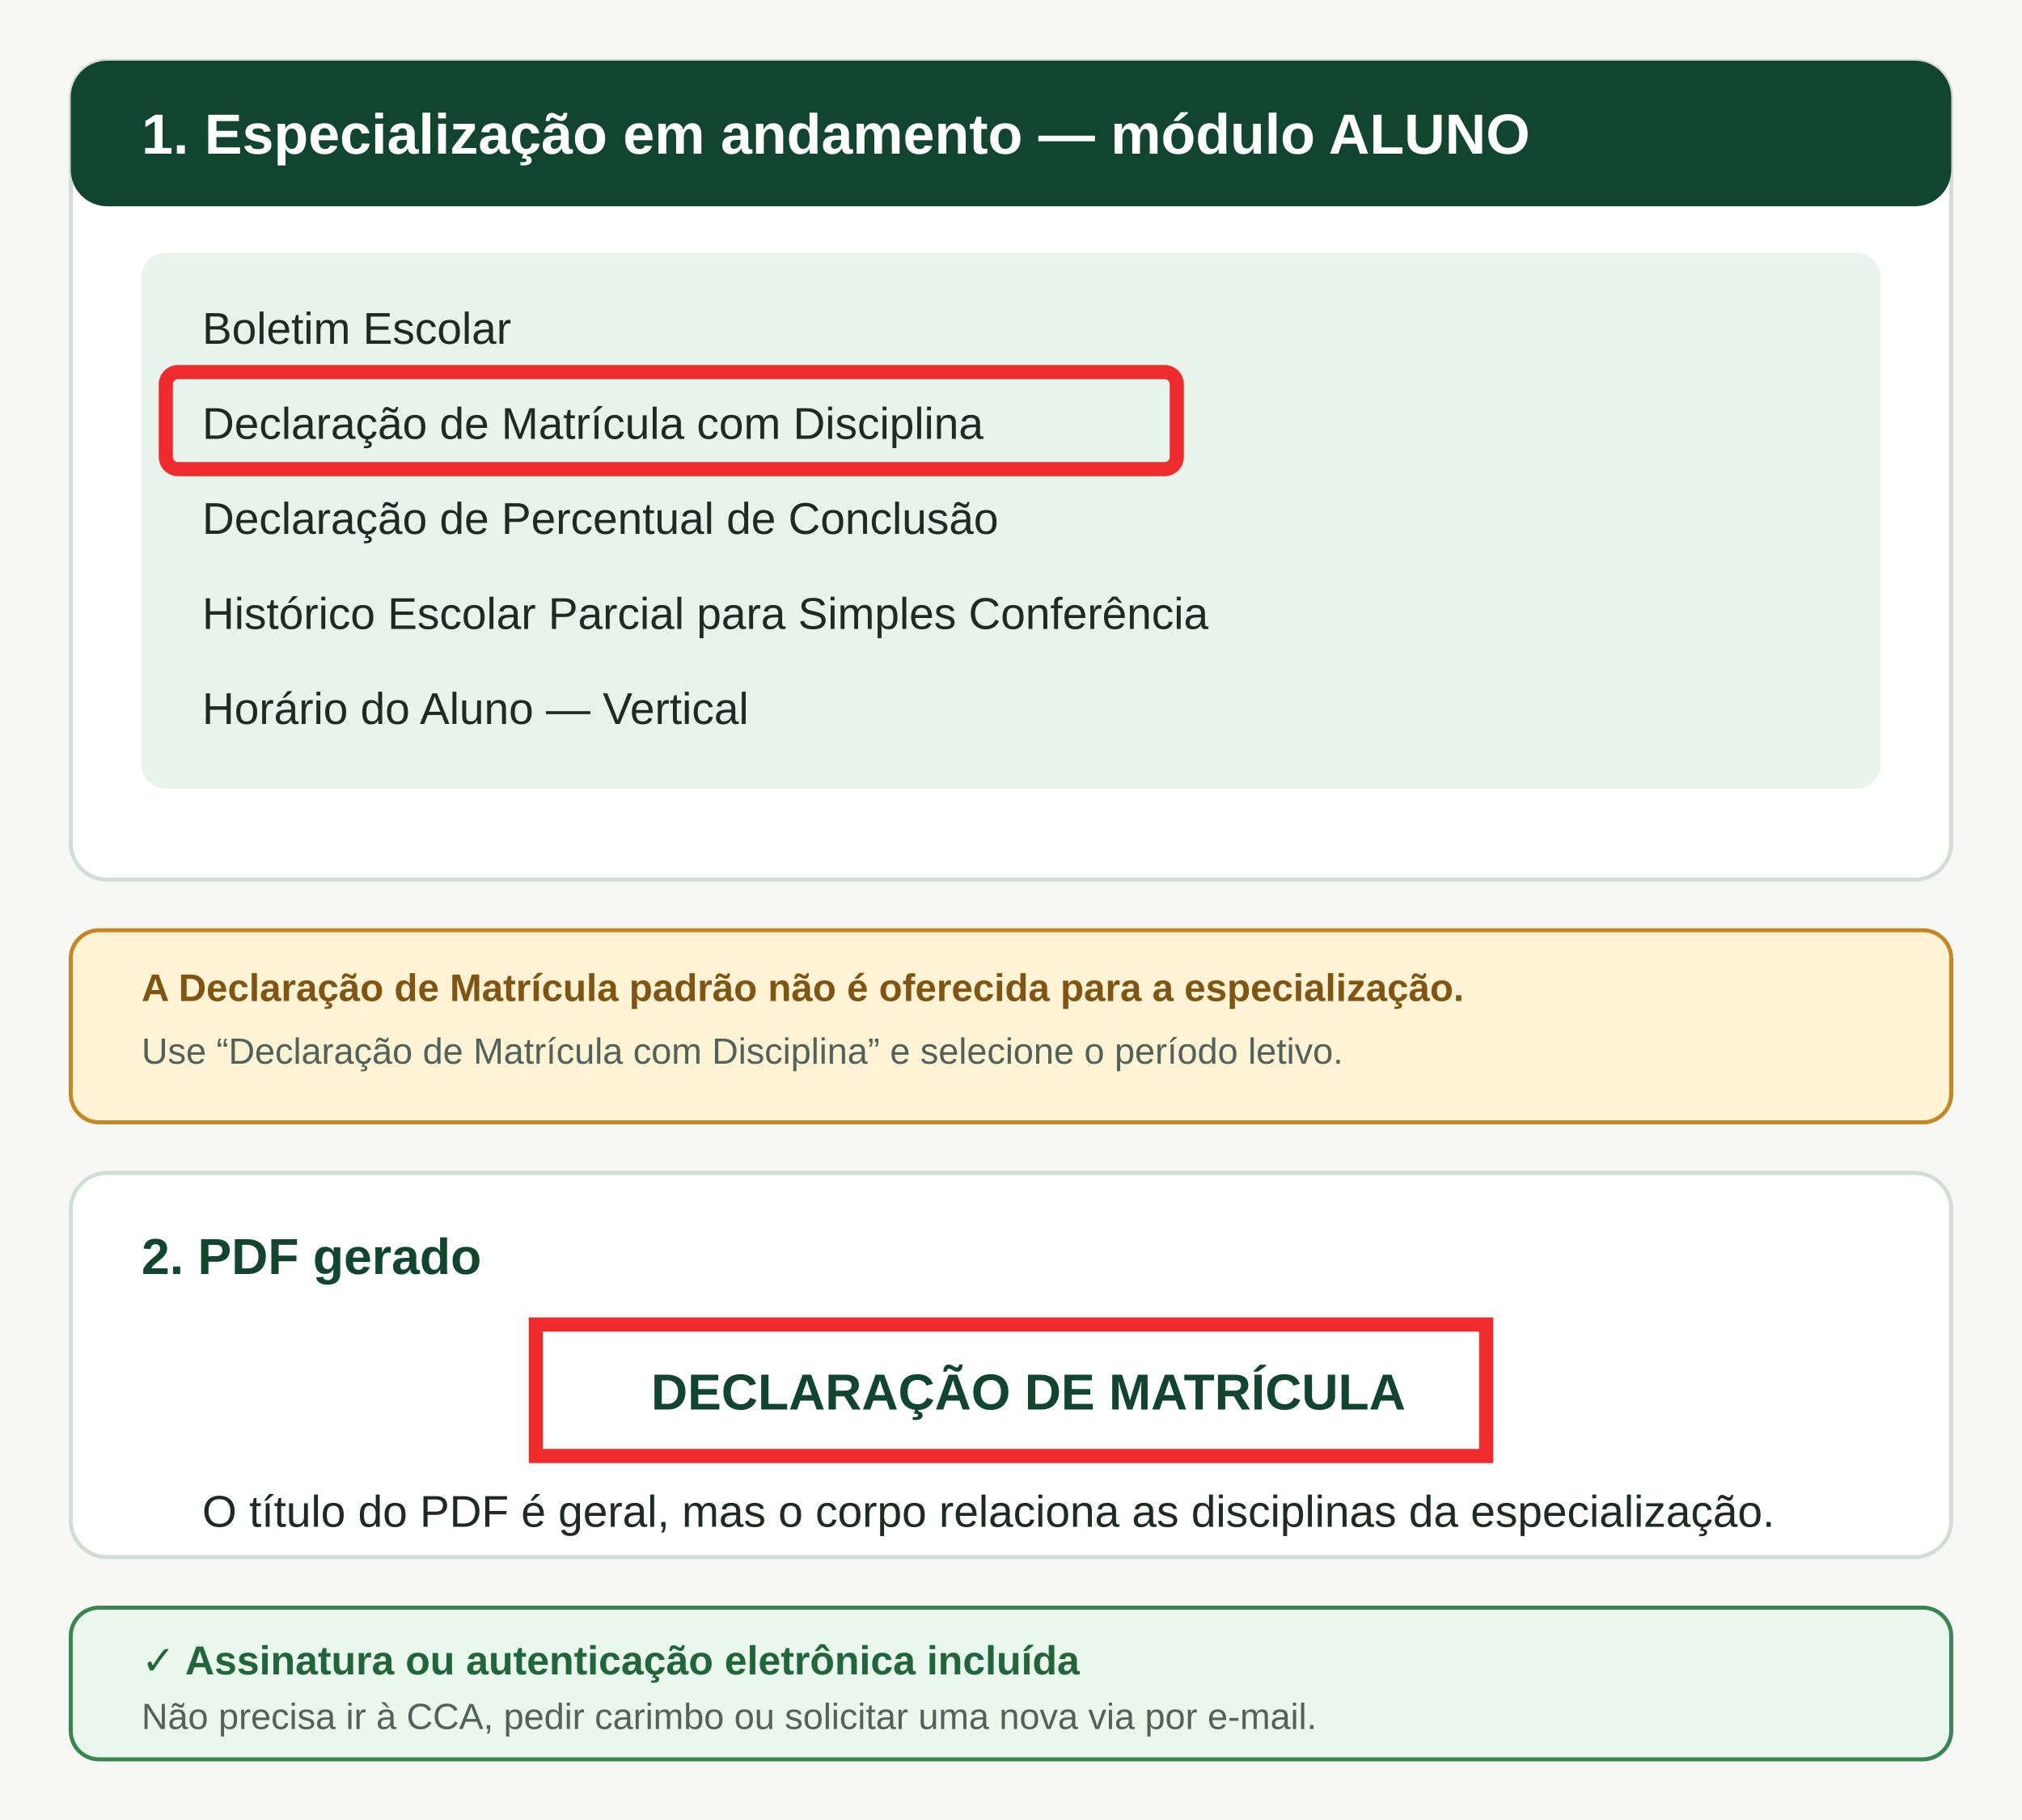
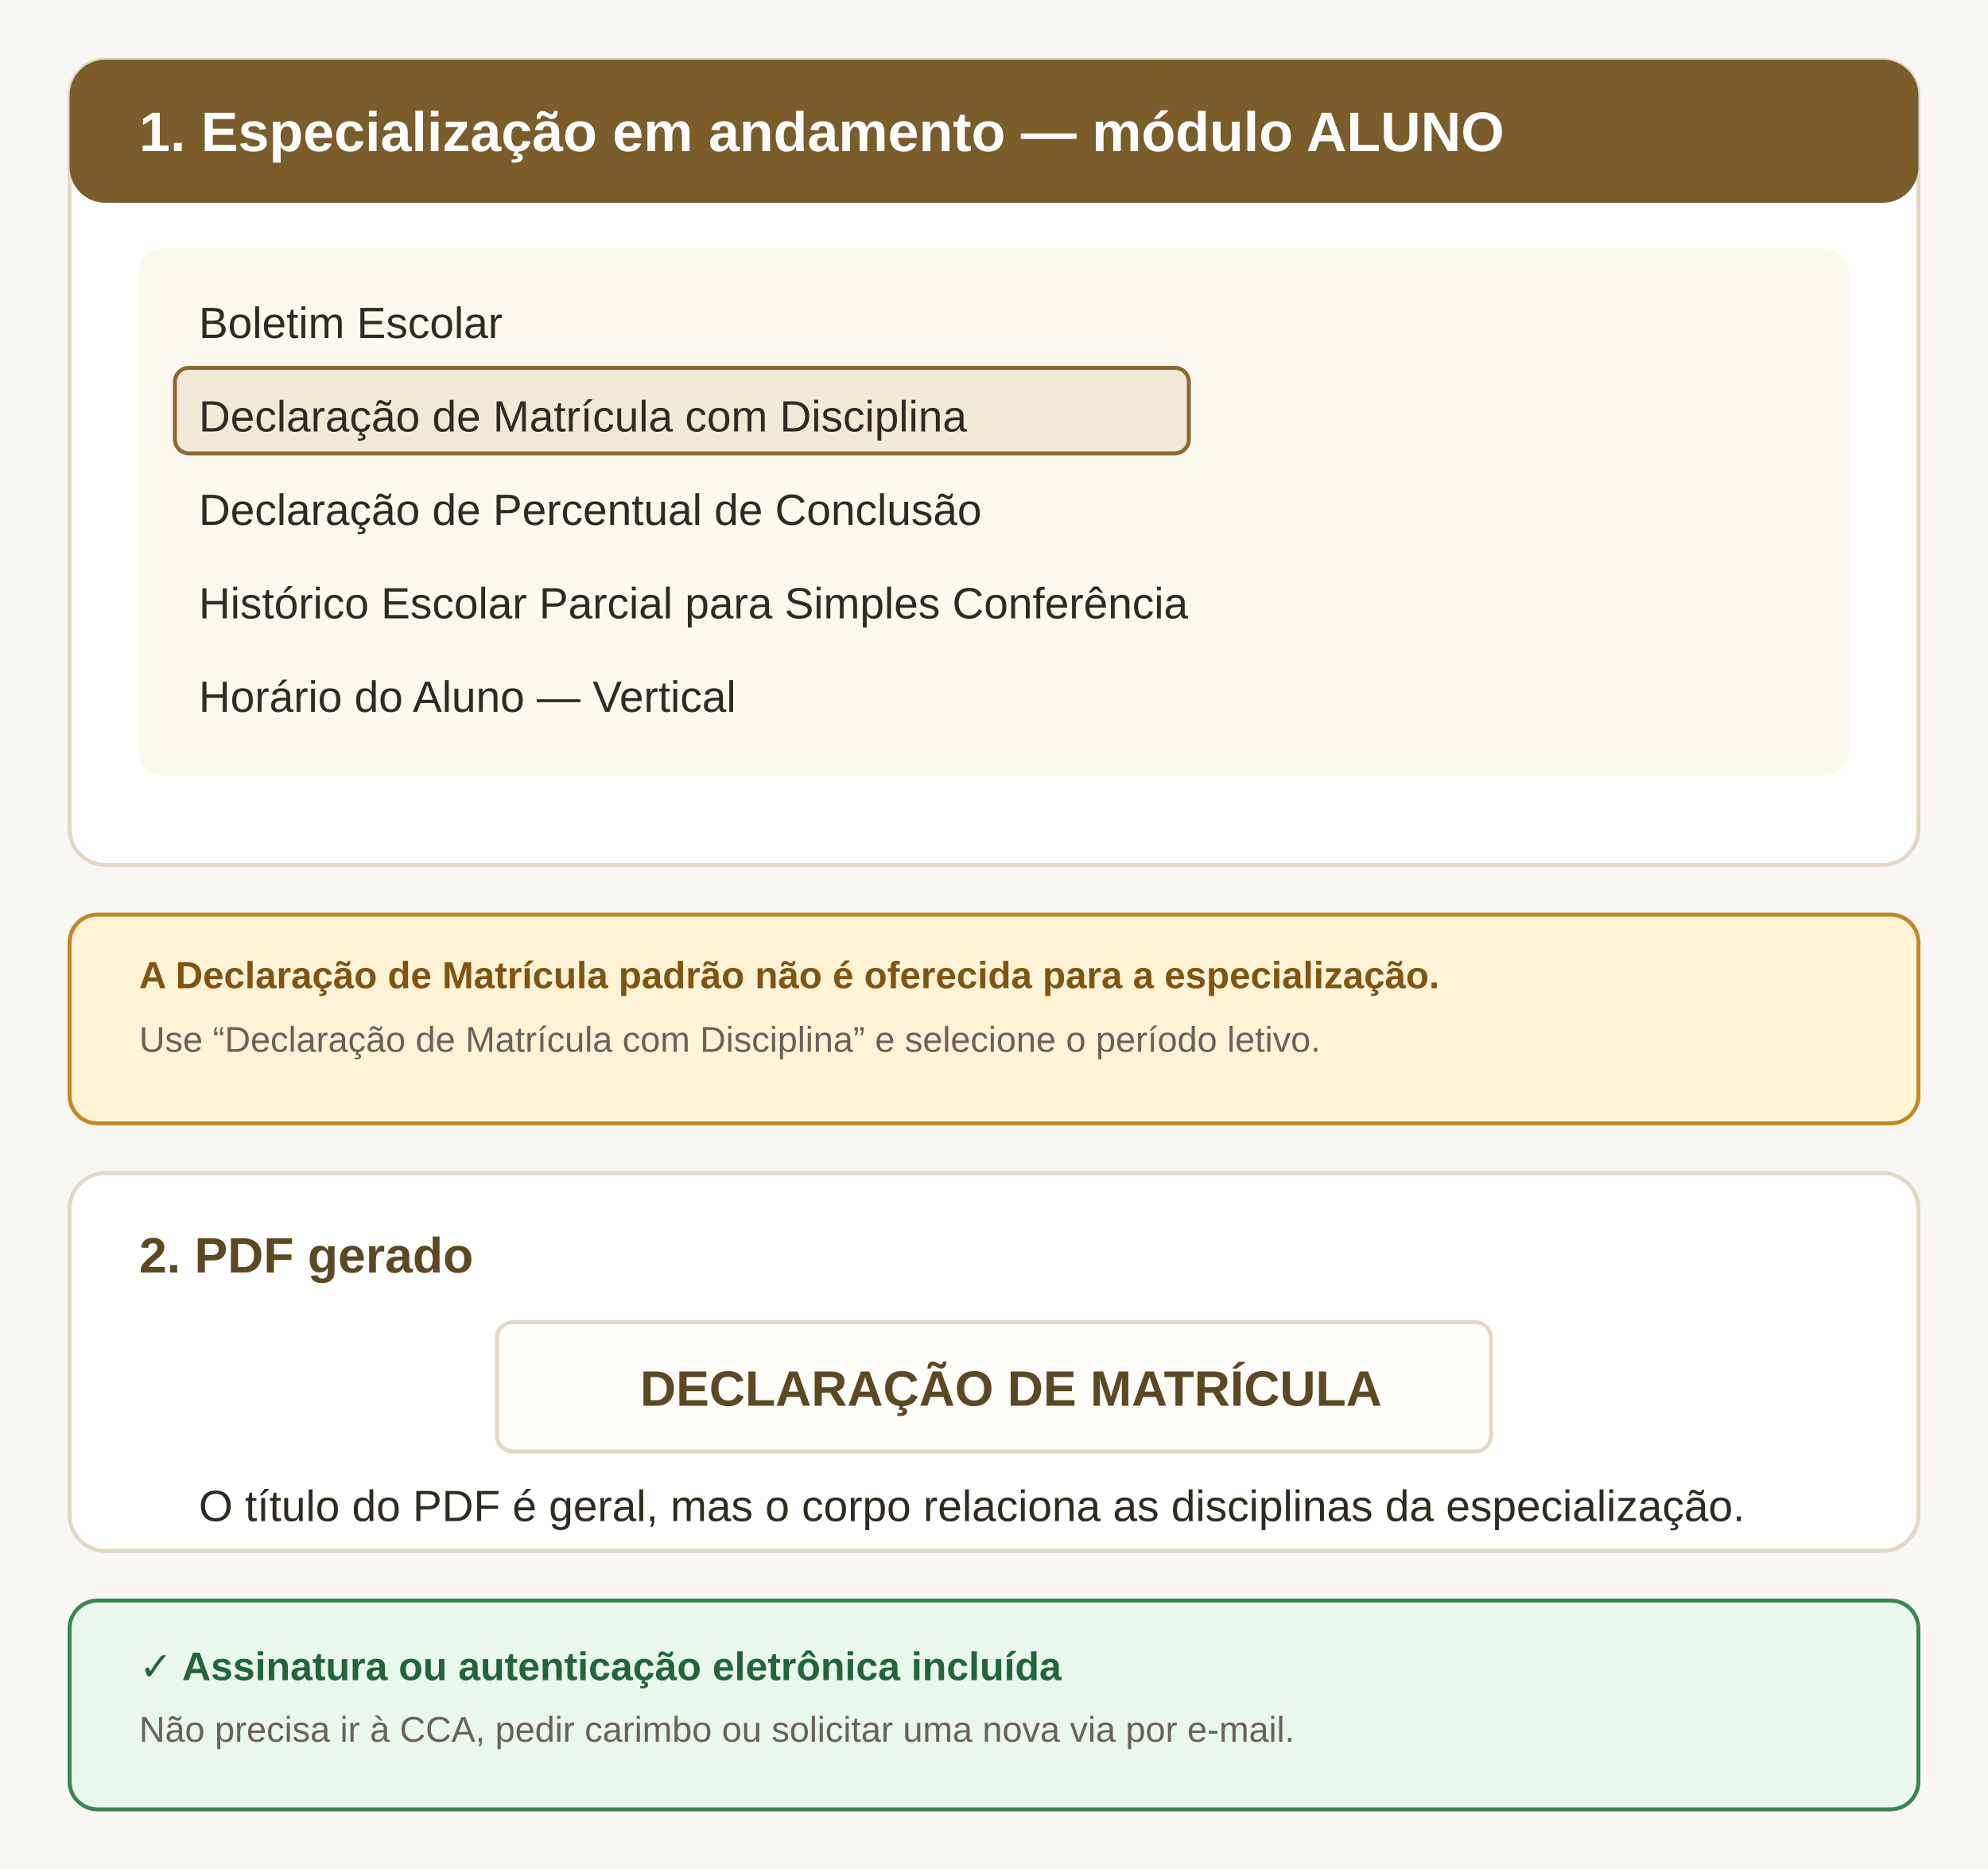
- <svg xmlns="http://www.w3.org/2000/svg" width="1000" height="900" viewBox="0 0 1000 900" role="img" aria-labelledby="t d">
-   <style>.bg{fill:#f7f8f6}.card{fill:#fff;stroke:#d3ddd7;stroke-width:2}.head{fill:#12452f}.soft{fill:#e8f3ec}.red{fill:none;stroke:#ef2b2d;stroke-width:7}.yellow{fill:#fff3d6;stroke:#c48722;stroke-width:2}.green{fill:#e9f7ed;stroke:#398651;stroke-width:2}.h{font:700 28px Arial,sans-serif;fill:#fff}.t{font:700 25px Arial,sans-serif;fill:#12452f}.b{font:22px Arial,sans-serif;fill:#202a25}.s{font:18px Arial,sans-serif;fill:#526159}.note{font:700 19px Arial,sans-serif;fill:#805412}.ok{font:700 20px Arial,sans-serif;fill:#23653a}</style>
-   <rect class="bg" width="1000" height="900" />
+ <svg xmlns="http://www.w3.org/2000/svg" width="1000" height="940" viewBox="0 0 1000 940" role="img" aria-labelledby="t d">
+   <style>
+ .bg{fill:#f8f7f3}.card{fill:#fff;stroke:#e1d8c7;stroke-width:2}.head{fill:#7a5d2a}.soft{fill:#fbf8ef}.selected{fill:#f2ead7;stroke:#8a6a2f;stroke-width:2}.titlebox{fill:#fffdf8;stroke:#e1d8c7;stroke-width:2}.yellow{fill:#fff3d6;stroke:#c48722;stroke-width:2}.green{fill:#e9f7ed;stroke:#398651;stroke-width:2}.h{font:700 28px Arial,sans-serif;fill:#fff}.t{font:700 25px Arial,sans-serif;fill:#5d4824}.b{font:22px Arial,sans-serif;fill:#2f2b22}.s{font:18px Arial,sans-serif;fill:#696257}.note{font:700 19px Arial,sans-serif;fill:#805412}.ok{font:700 20px Arial,sans-serif;fill:#23653a}
+ </style>
+   <rect class="bg" width="1000" height="940" />
  <rect class="card" x="35" y="30" width="930" height="405" rx="18" />
  <rect class="head" x="35" y="30" width="930" height="72" rx="18" />
  <text class="h" x="70" y="76">1. Especialização em andamento — módulo ALUNO</text>
  <rect class="soft" x="70" y="125" width="860" height="265" rx="12" />
  <text class="b" x="100" y="170">Boletim Escolar</text>
+   <rect class="selected" x="88" y="185" width="510" height="43" rx="7" />
  <text class="b" x="100" y="217">Declaração de Matrícula com Disciplina</text>
  <text class="b" x="100" y="264">Declaração de Percentual de Conclusão</text>
  <text class="b" x="100" y="311">Histórico Escolar Parcial para Simples Conferência</text>
  <text class="b" x="100" y="358">Horário do Aluno — Vertical</text>
-   <rect class="red" x="82" y="184" width="500" height="48" rx="6" />
-   <rect class="yellow" x="35" y="460" width="930" height="95" rx="14" />
-   <text class="note" x="70" y="495">A Declaração de Matrícula padrão não é oferecida para a especialização.</text>
-   <text class="s" x="70" y="526">Use “Declaração de Matrícula com Disciplina” e selecione o período letivo.</text>
-   <rect class="card" x="35" y="580" width="930" height="190" rx="18" />
-   <text class="t" x="70" y="630">2. PDF gerado</text>
-   <rect class="red" x="265" y="655" width="470" height="65" />
-   <text class="t" x="322" y="697">DECLARAÇÃO DE MATRÍCULA</text>
-   <text class="b" x="100" y="755">O título do PDF é geral, mas o corpo relaciona as disciplinas da especialização.</text>
-   <rect class="green" x="35" y="795" width="930" height="75" rx="14" />
-   <text class="ok" x="70" y="828">✓ Assinatura ou autenticação eletrônica incluída</text>
-   <text class="s" x="70" y="855">Não precisa ir à CCA, pedir carimbo ou solicitar uma nova via por e-mail.</text>
+   <rect class="yellow" x="35" y="460" width="930" height="105" rx="14" />
+   <text class="note" x="70" y="497">A Declaração de Matrícula padrão não é oferecida para a especialização.</text>
+   <text class="s" x="70" y="529">Use “Declaração de Matrícula com Disciplina” e selecione o período letivo.</text>
+   <rect class="card" x="35" y="590" width="930" height="190" rx="18" />
+   <text class="t" x="70" y="640">2. PDF gerado</text>
+   <rect class="titlebox" x="250" y="665" width="500" height="65" rx="8" />
+   <text class="t" x="322" y="707">DECLARAÇÃO DE MATRÍCULA</text>
+   <text class="b" x="100" y="765">O título do PDF é geral, mas o corpo relaciona as disciplinas da especialização.</text>
+   <rect class="green" x="35" y="805" width="930" height="105" rx="14" />
+   <text class="ok" x="70" y="845">✓ Assinatura ou autenticação eletrônica incluída</text>
+   <text class="s" x="70" y="876">Não precisa ir à CCA, pedir carimbo ou solicitar uma nova via por e-mail.</text>
</svg>
